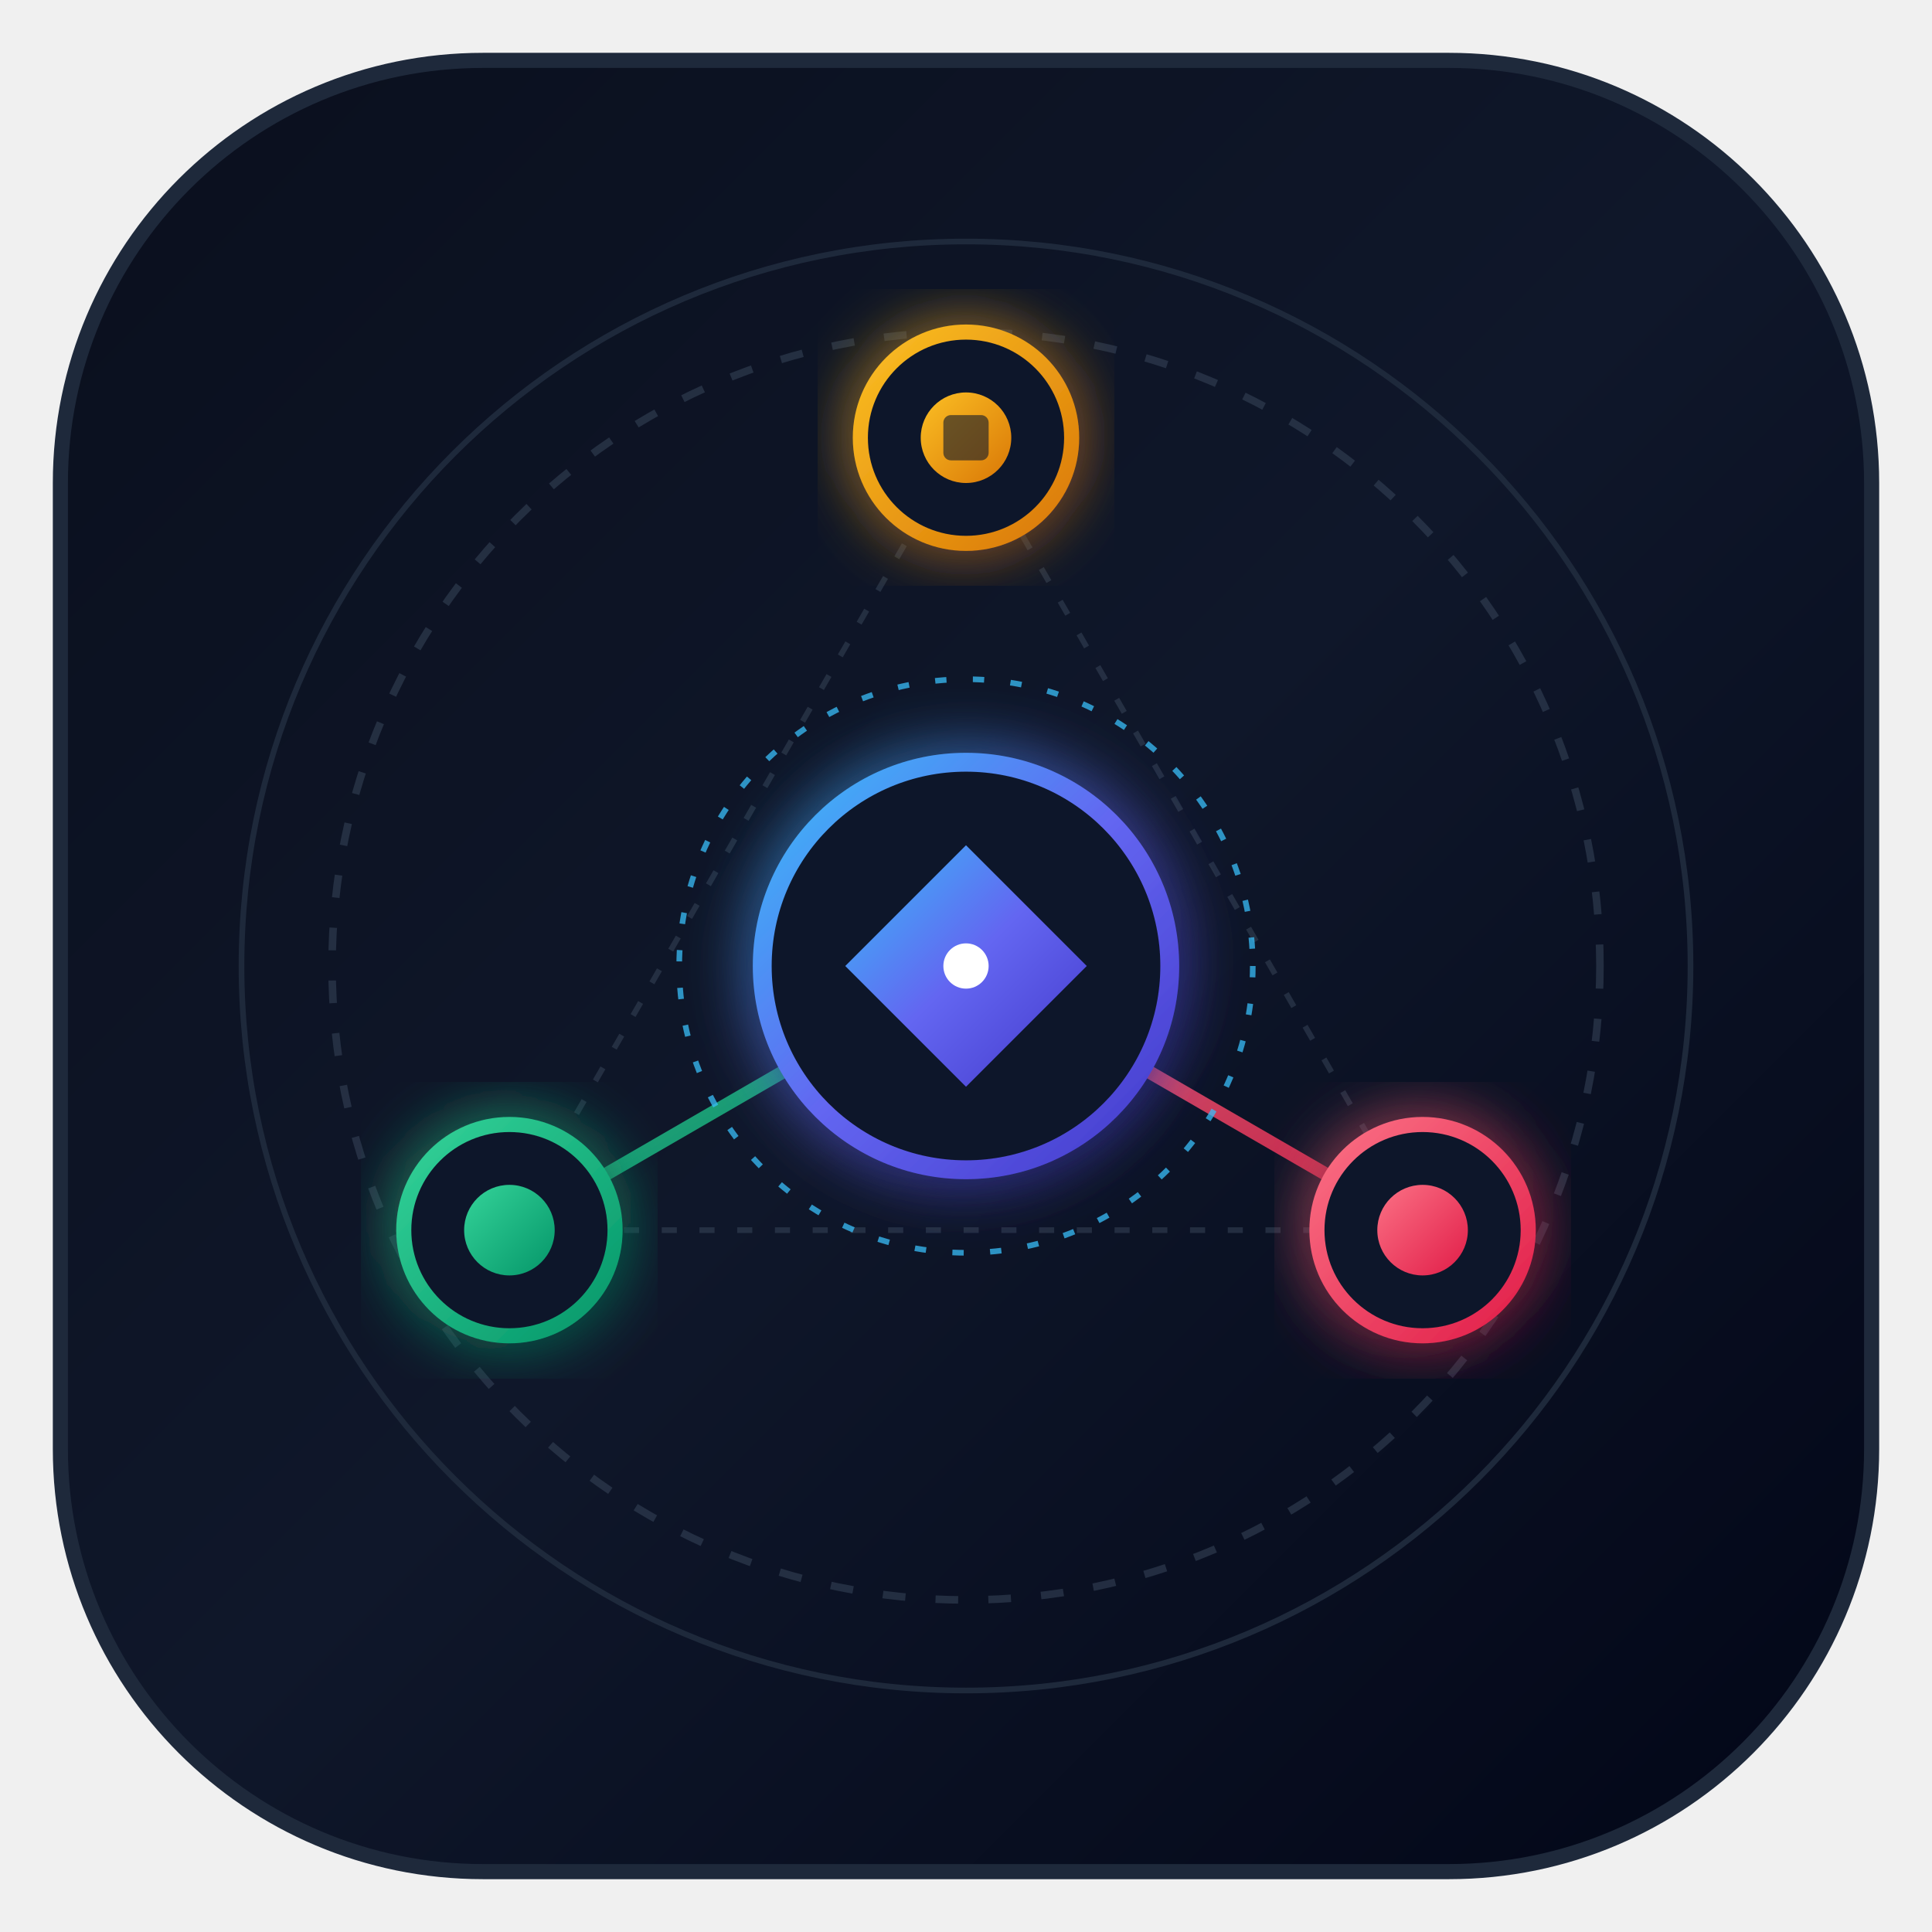
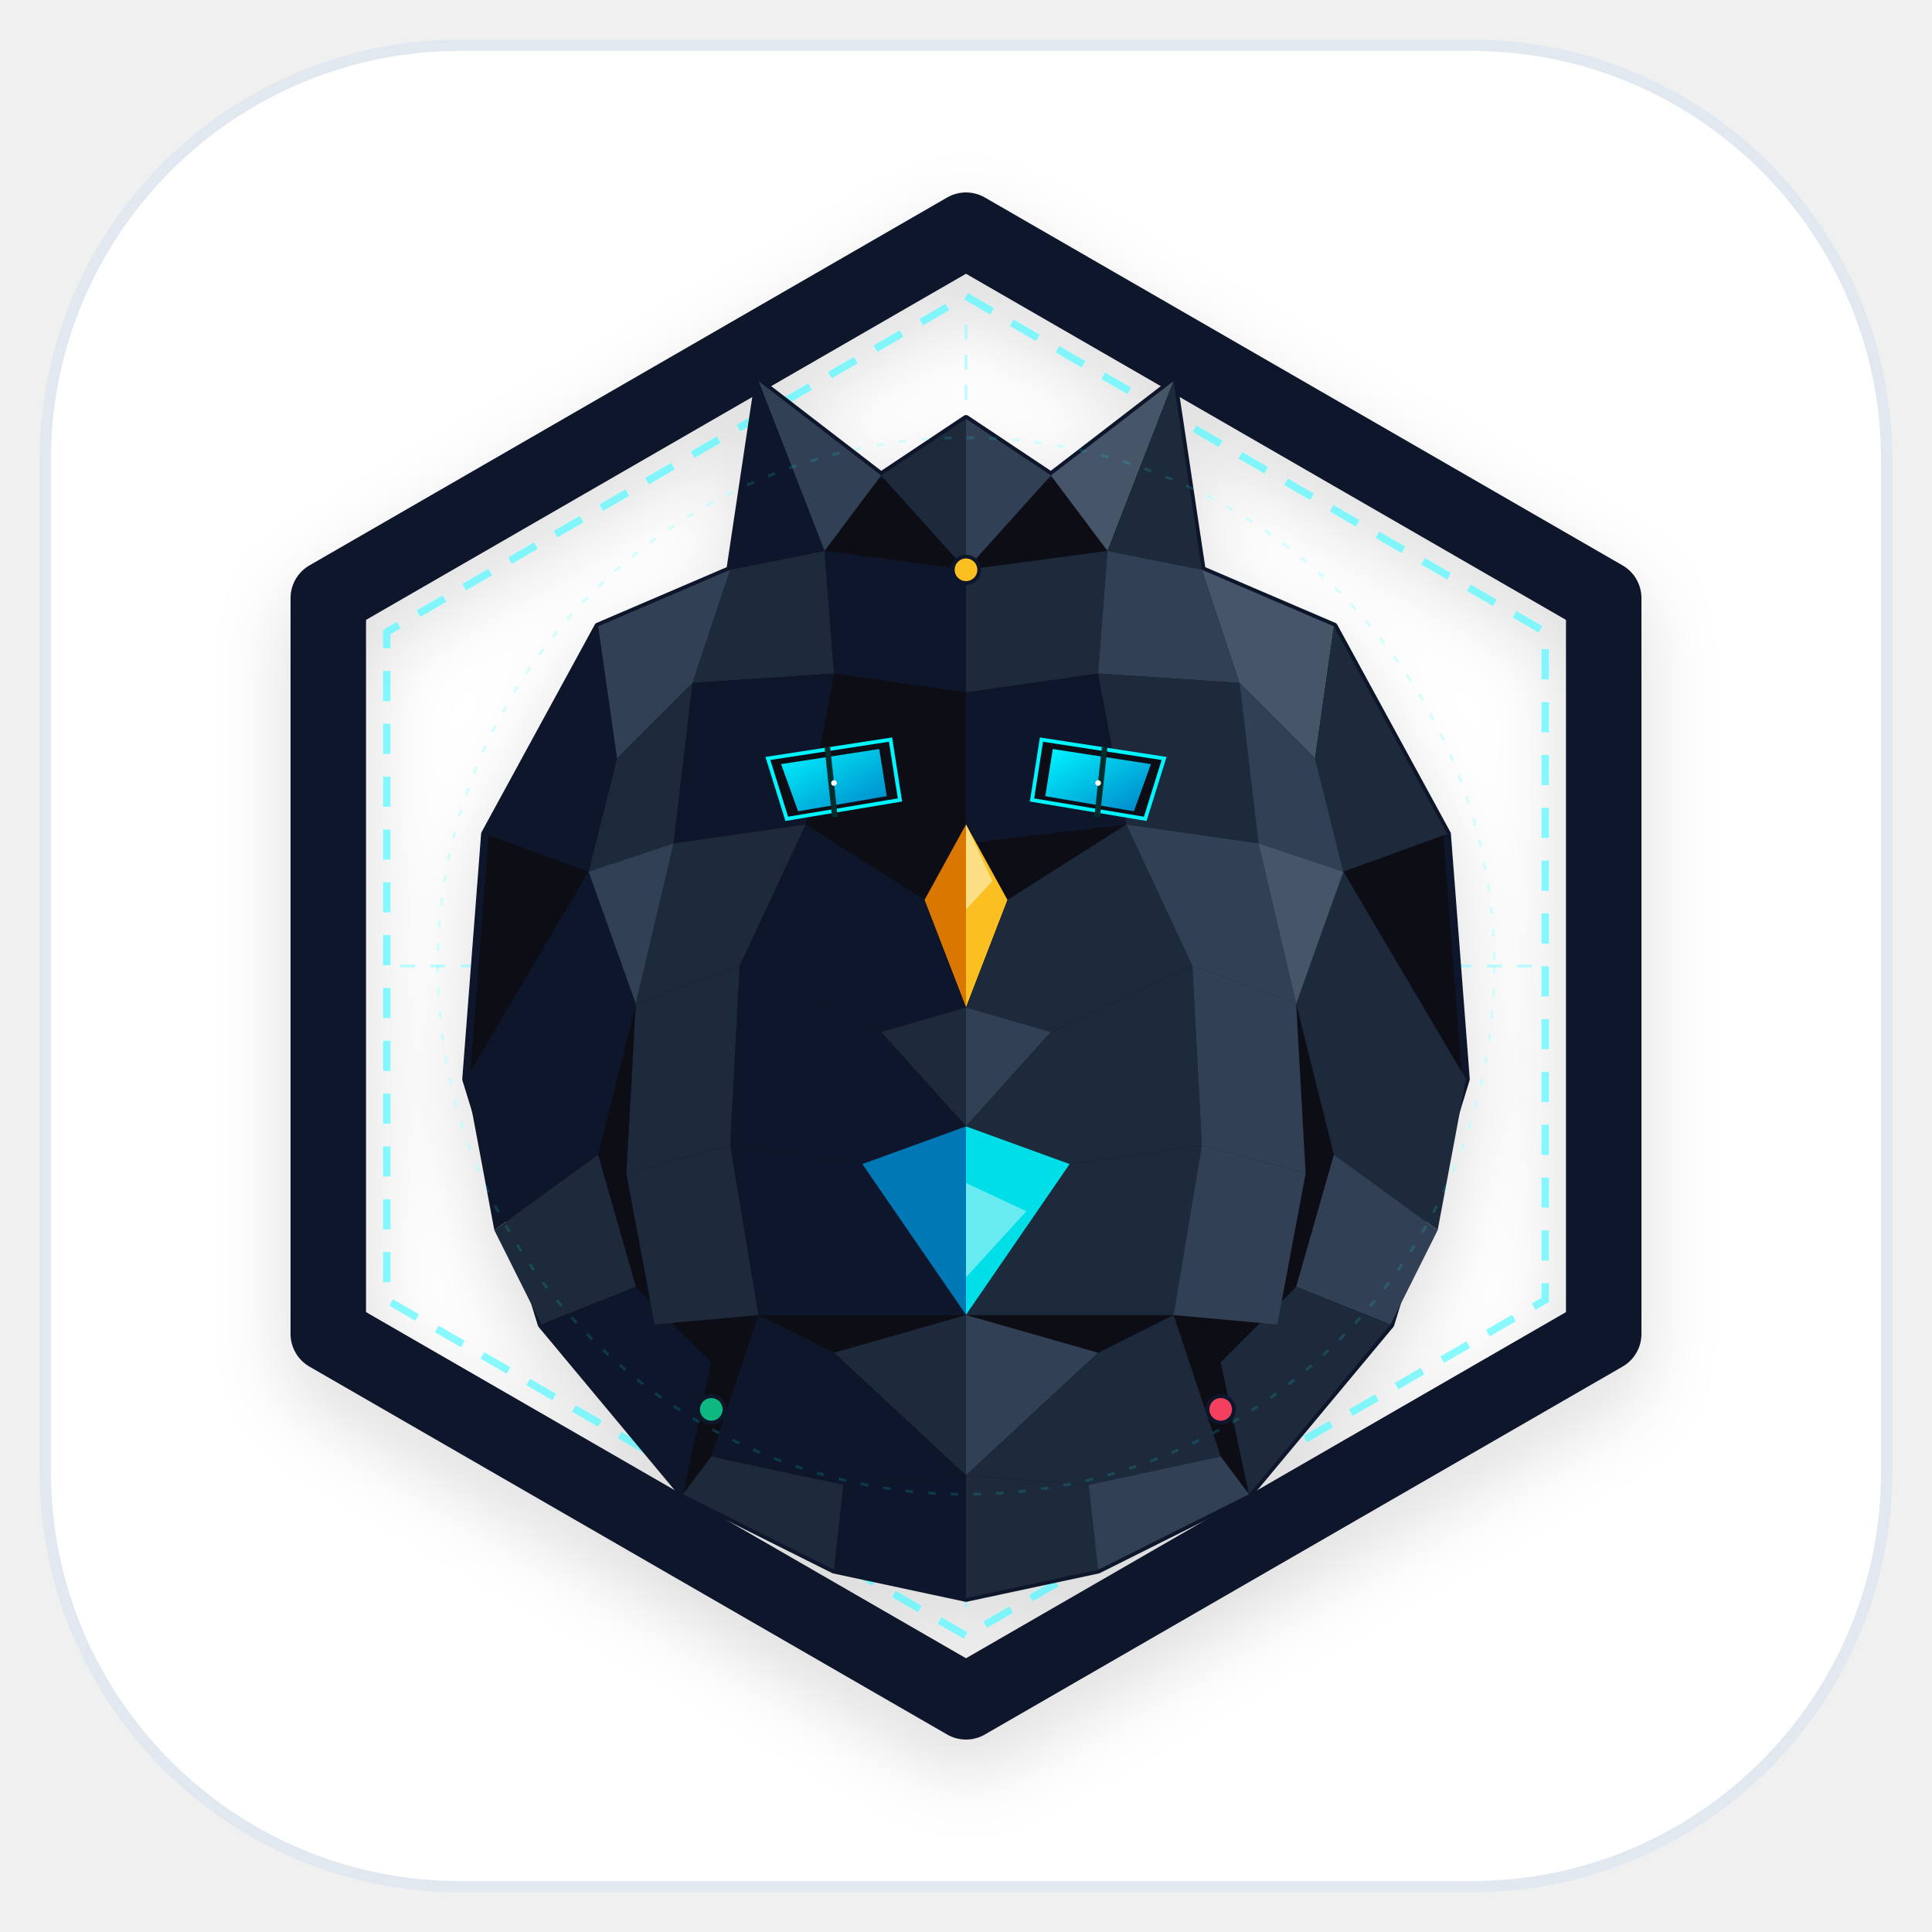
- <svg xmlns="http://www.w3.org/2000/svg" viewBox="0 0 512 512" width="100%" height="100%">
+ <svg xmlns="http://www.w3.org/2000/svg" viewBox="0 0 1024 1024" width="1024" height="1024">
  <defs>
-     <linearGradient id="bgGrad" x1="0%" y1="0%" x2="100%" y2="100%">
-       <stop offset="0%" stop-color="#0a0f1d" />
-       <stop offset="50%" stop-color="#0f172a" />
-       <stop offset="100%" stop-color="#020617" />
+     <clipPath id="squircle-clip">
+       <rect x="24" y="24" width="976" height="976" rx="220" />
+     </clipPath>
+     <linearGradient id="cyan-glow" x1="0%" y1="0%" x2="100%" y2="100%">
+       <stop offset="0%" stop-color="#00f5ff" />
+       <stop offset="100%" stop-color="#0284c7" />
    </linearGradient>
-     <linearGradient id="advocateGrad" x1="0%" y1="0%" x2="100%" y2="100%">
-       <stop offset="0%" stop-color="#34d399" />
-       <stop offset="100%" stop-color="#059669" />
-     </linearGradient>
-     <linearGradient id="skepticGrad" x1="0%" y1="0%" x2="100%" y2="100%">
-       <stop offset="0%" stop-color="#fb7185" />
-       <stop offset="100%" stop-color="#e11d48" />
-     </linearGradient>
-     <linearGradient id="auditorGrad" x1="0%" y1="0%" x2="100%" y2="100%">
+     <linearGradient id="amber-beak" x1="0%" y1="0%" x2="100%" y2="100%">
      <stop offset="0%" stop-color="#fbbf24" />
      <stop offset="100%" stop-color="#d97706" />
    </linearGradient>
-     <linearGradient id="coreGrad" x1="0%" y1="0%" x2="100%" y2="100%">
-       <stop offset="0%" stop-color="#38bdf8" />
-       <stop offset="50%" stop-color="#6366f1" />
-       <stop offset="100%" stop-color="#4338ca" />
+     <linearGradient id="slate-plate" x1="0%" y1="0%" x2="0%" y2="100%">
+       <stop offset="0%" stop-color="#334155" />
+       <stop offset="100%" stop-color="#0f172a" />
    </linearGradient>
-     <filter id="glow" x="-20%" y="-20%" width="140%" height="140%">
-       <feGaussianBlur stdDeviation="8" result="blur" />
-       <feComposite in="SourceGraphic" in2="blur" operator="over" />
+     <filter id="subtle-shadow" x="-10%" y="-10%" width="120%" height="120%">
+       <feDropShadow dx="0" dy="16" stdDeviation="20" flood-color="#000000" flood-opacity="0.14" />
    </filter>
  </defs>
-   <rect x="16" y="16" width="480" height="480" rx="112" ry="112" fill="url(#bgGrad)" stroke="#1e293b" stroke-width="4" />
-   <circle cx="256" cy="256" r="168" fill="none" stroke="#334155" stroke-width="2" stroke-dasharray="6 8" opacity="0.6" />
-   <circle cx="256" cy="256" r="192" fill="none" stroke="#1e293b" stroke-width="1.5" />
-   <line x1="256" y1="256" x2="256" y2="116" stroke="url(#auditorGrad)" stroke-width="3.5" stroke-linecap="round" opacity="0.85" />
-   <line x1="256" y1="256" x2="135" y2="326" stroke="url(#advocateGrad)" stroke-width="3.5" stroke-linecap="round" opacity="0.85" />
-   <line x1="256" y1="256" x2="377" y2="326" stroke="url(#skepticGrad)" stroke-width="3.5" stroke-linecap="round" opacity="0.85" />
-   <polygon points="256,116 377,326 135,326" fill="none" stroke="#475569" stroke-width="1.5" stroke-dasharray="4 6" opacity="0.4" />
-   <circle cx="256" cy="116" r="28" fill="#0f172a" stroke="url(#auditorGrad)" stroke-width="4" filter="url(#glow)" />
-   <circle cx="256" cy="116" r="12" fill="url(#auditorGrad)" />
-   <rect x="250" y="110" width="12" height="12" rx="2" fill="#0f172a" opacity="0.6" />
-   <circle cx="135" cy="326" r="28" fill="#0f172a" stroke="url(#advocateGrad)" stroke-width="4" filter="url(#glow)" />
-   <circle cx="135" cy="326" r="12" fill="url(#advocateGrad)" />
-   <circle cx="377" cy="326" r="28" fill="#0f172a" stroke="url(#skepticGrad)" stroke-width="4" filter="url(#glow)" />
-   <circle cx="377" cy="326" r="12" fill="url(#skepticGrad)" />
-   <circle cx="256" cy="256" r="54" fill="#0f172a" stroke="url(#coreGrad)" stroke-width="5" filter="url(#glow)" />
-   <polygon points="256,224 288,256 256,288 224,256" fill="url(#coreGrad)" />
-   <circle cx="256" cy="256" r="6" fill="#ffffff" />
-   <circle cx="256" cy="256" r="76" fill="none" stroke="#38bdf8" stroke-width="1.5" stroke-dasharray="3 7" opacity="0.75" />
+   <rect x="24" y="24" width="976" height="976" rx="220" fill="#ffffff" stroke="#e2e8f0" stroke-width="6" />
+   <g clip-path="url(#squircle-clip)">
+     <g transform="translate(512, 512)" filter="url(#subtle-shadow)">
+       <polygon points="         0,-390         338,-195         338,195         0,390         -338,195         -338,-195       " fill="none" stroke="#0f172a" stroke-width="40" stroke-linejoin="round" />
+       <polygon points="         0,-355         307,-177         307,177         0,355         -307,177         -307,-177       " fill="none" stroke="#00f5ff" stroke-width="4" opacity="0.45" stroke-dasharray="16, 12" />
+       <line x1="-300" y1="0" x2="300" y2="0" stroke="#00f5ff" stroke-width="1.5" opacity="0.25" stroke-dasharray="8 8" />
+       <line x1="0" y1="-340" x2="0" y2="340" stroke="#00f5ff" stroke-width="1.5" opacity="0.25" stroke-dasharray="8 8" />
+       <path d="         M 0 -290         L 45 -260 L 110 -310 L 125 -210 L 195 -180 L 255 -70 L 265 60 L 225 190 L 150 280 L 70 320 L 0 335         L -70 320 L -150 280 L -225 190 L -265 60 L -255 -70 L -195 -180 L -125 -210 L -110 -310 L -45 -260 Z       " fill="#0b0f19" stroke="#0f172a" stroke-width="4" stroke-linejoin="round" />
+       <polygon points="0,-290 45,-260 0,-210" fill="#334155" />
+       <polygon points="0,-290 -45,-260 0,-210" fill="#1e293b" />
+       <polygon points="45,-260 110,-310 75,-220" fill="#475569" />
+       <polygon points="75,-220 110,-310 125,-210" fill="#1e293b" />
+       <polygon points="-45,-260 -110,-310 -75,-220" fill="#334155" />
+       <polygon points="-75,-220 -110,-310 -125,-210" fill="#0f172a" />
+       <polygon points="0,-210 75,-220 70,-155 0,-145" fill="#1e293b" />
+       <polygon points="0,-210 -75,-220 -70,-155 0,-145" fill="#0f172a" />
+       <polygon points="75,-220 125,-210 145,-150 70,-155" fill="#334155" />
+       <polygon points="-75,-220 -125,-210 -145,-150 -70,-155" fill="#1e293b" />
+       <polygon points="125,-210 195,-180 185,-110 145,-150" fill="#475569" />
+       <polygon points="-125,-210 -195,-180 -185,-110 -145,-150" fill="#334155" />
+       <polygon points="195,-180 255,-70 200,-50 185,-110" fill="#1e293b" />
+       <polygon points="-195,-180 -255,-70 -200,-50 -185,-110" fill="#0f172a" />
+       <polygon points="0,-145 70,-155 85,-75 0,-65" fill="#0f172a" />
+       <polygon points="70,-155 145,-150 155,-65 85,-75" fill="#1e293b" />
+       <polygon points="145,-150 185,-110 200,-50 155,-65" fill="#334155" />
+       <polygon points="0,-145 -70,-155 -85,-75 0,-65" fill="#0b0f19" />
+       <polygon points="-70,-155 -145,-150 -155,-65 -85,-75" fill="#0f172a" />
+       <polygon points="-145,-150 -185,-110 -200,-50 -155,-65" fill="#1e293b" />
+       <polygon points="40,-120 105,-110 95,-78 35,-88" fill="#0b0f19" stroke="#00f5ff" stroke-width="2" />
+       <polygon points="46,-115 98,-107 89,-82 42,-90" fill="url(#cyan-glow)" />
+       <polygon points="-40,-120 -105,-110 -95,-78 -35,-88" fill="#0b0f19" stroke="#00f5ff" stroke-width="2" />
+       <polygon points="-46,-115 -98,-107 -89,-82 -42,-90" fill="url(#cyan-glow)" />
+       <polygon points="72,-116 75,-116 71,-79 68,-79" fill="#042f2e" />
+       <polygon points="-72,-116 -75,-116 -71,-79 -68,-79" fill="#042f2e" />
+       <circle cx="70" cy="-97" r="1.5" fill="#ffffff" />
+       <circle cx="-70" cy="-97" r="1.5" fill="#ffffff" />
+       <polygon points="0,-75 22,-35 0,22" fill="#fbbf24" />
+       <polygon points="0,-75 -22,-35 0,22" fill="#d97706" />
+       <polygon points="0,-75 14,-45 0,-30" fill="#fef3c7" opacity="0.6" />
+       <polygon points="22,-35 85,-75 120,0 45,35 0,22" fill="#1e293b" />
+       <polygon points="-22,-35 -85,-75 -120,0 -45,35 0,22" fill="#0f172a" />
+       <polygon points="85,-75 155,-65 175,20 120,0" fill="#334155" />
+       <polygon points="-85,-75 -155,-65 -175,20 -120,0" fill="#1e293b" />
+       <polygon points="155,-65 200,-50 245,30 175,20" fill="#475569" />
+       <polygon points="-155,-65 -200,-50 -245,30 -175,20" fill="#334155" />
+       <polygon points="200,-50 265,60 250,140 195,100 175,20" fill="#1e293b" />
+       <polygon points="-200,-50 -265,60 -250,140 -195,100 -175,20" fill="#0f172a" />
+       <polygon points="250,140 225,190 175,170 195,100" fill="#334155" />
+       <polygon points="-250,140 -225,190 -175,170 -195,100" fill="#1e293b" />
+       <polygon points="225,190 150,280 135,210 175,170" fill="#1e293b" />
+       <polygon points="-225,190 -150,280 -135,210 -175,170" fill="#0f172a" />
+       <polygon points="0,22 45,35 0,85" fill="#334155" />
+       <polygon points="0,22 -45,35 0,85" fill="#1e293b" />
+       <polygon points="45,35 120,0 125,95 55,105 0,85" fill="#1e293b" />
+       <polygon points="-45,35 -120,0 -125,95 -55,105 0,85" fill="#0f172a" />
+       <polygon points="120,0 175,20 180,110 125,95" fill="#334155" />
+       <polygon points="-120,0 -175,20 -180,110 -125,95" fill="#1e293b" />
+       <polygon points="0,85 55,105 0,185" fill="#00f5ff" opacity="0.9" />
+       <polygon points="0,85 -55,105 0,185" fill="#0284c7" opacity="0.9" />
+       <polygon points="0,115 32,130 0,165" fill="#ffffff" opacity="0.4" />
+       <polygon points="55,105 125,95 110,185 0,185" fill="#1e293b" />
+       <polygon points="-55,105 -125,95 -110,185 0,185" fill="#0f172a" />
+       <polygon points="125,95 180,110 165,190 110,185" fill="#334155" />
+       <polygon points="-125,95 -180,110 -165,190 -110,185" fill="#1e293b" />
+       <polygon points="0,185 70,205 0,270" fill="#334155" />
+       <polygon points="0,185 -70,205 0,270" fill="#1e293b" />
+       <polygon points="70,205 110,185 135,260 65,275 0,270" fill="#1e293b" />
+       <polygon points="-70,205 -110,185 -135,260 -65,275 0,270" fill="#0f172a" />
+       <polygon points="0,270 65,275 70,320 0,335" fill="#1e293b" />
+       <polygon points="0,270 -65,275 -70,320 0,335" fill="#0f172a" />
+       <polygon points="65,275 135,260 150,280 70,320" fill="#334155" />
+       <polygon points="-65,275 -135,260 -150,280 -70,320" fill="#1e293b" />
+       <circle cx="-135" cy="235" r="7" fill="#10b981" stroke="#0f172a" stroke-width="2" />
+       <circle cx="135" cy="235" r="7" fill="#f43f5e" stroke="#0f172a" stroke-width="2" />
+       <circle cx="0" cy="-210" r="7" fill="#fbbf24" stroke="#0f172a" stroke-width="2" />
+       <circle cx="0" cy="0" r="280" fill="none" stroke="#00f5ff" stroke-width="1.5" opacity="0.15" stroke-dasharray="4 8" />
+     </g>
+   </g>
</svg>
